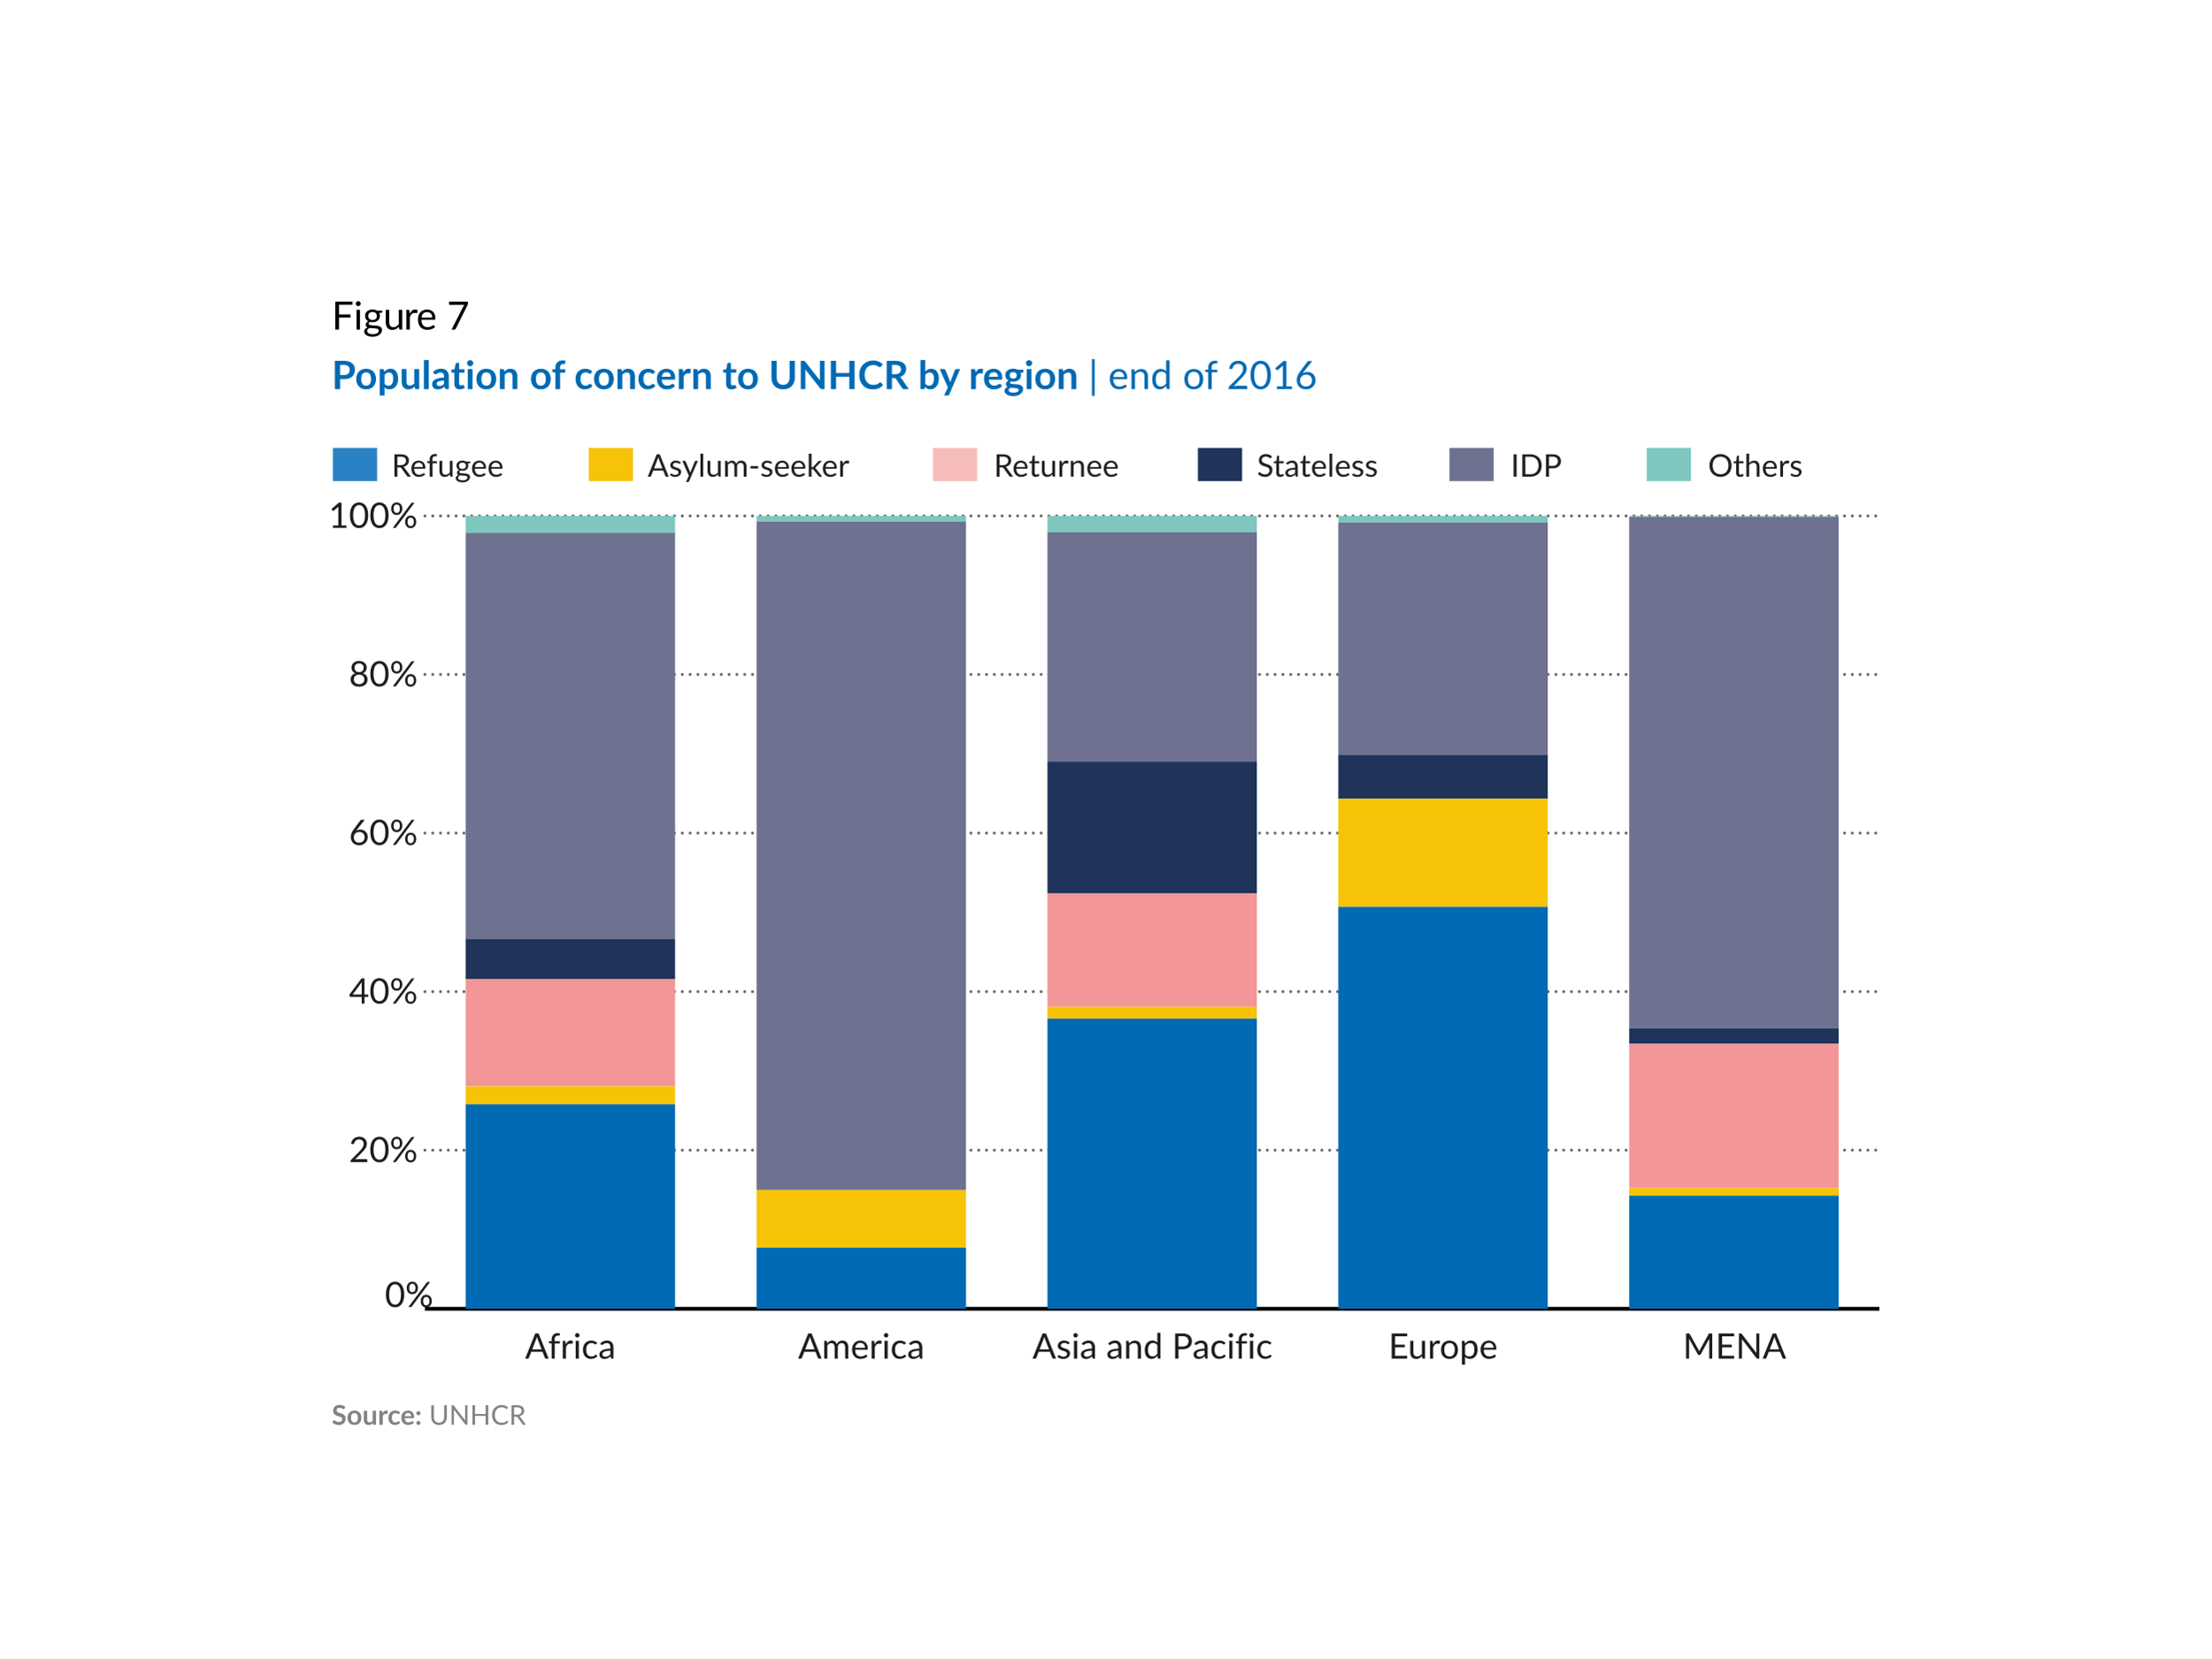
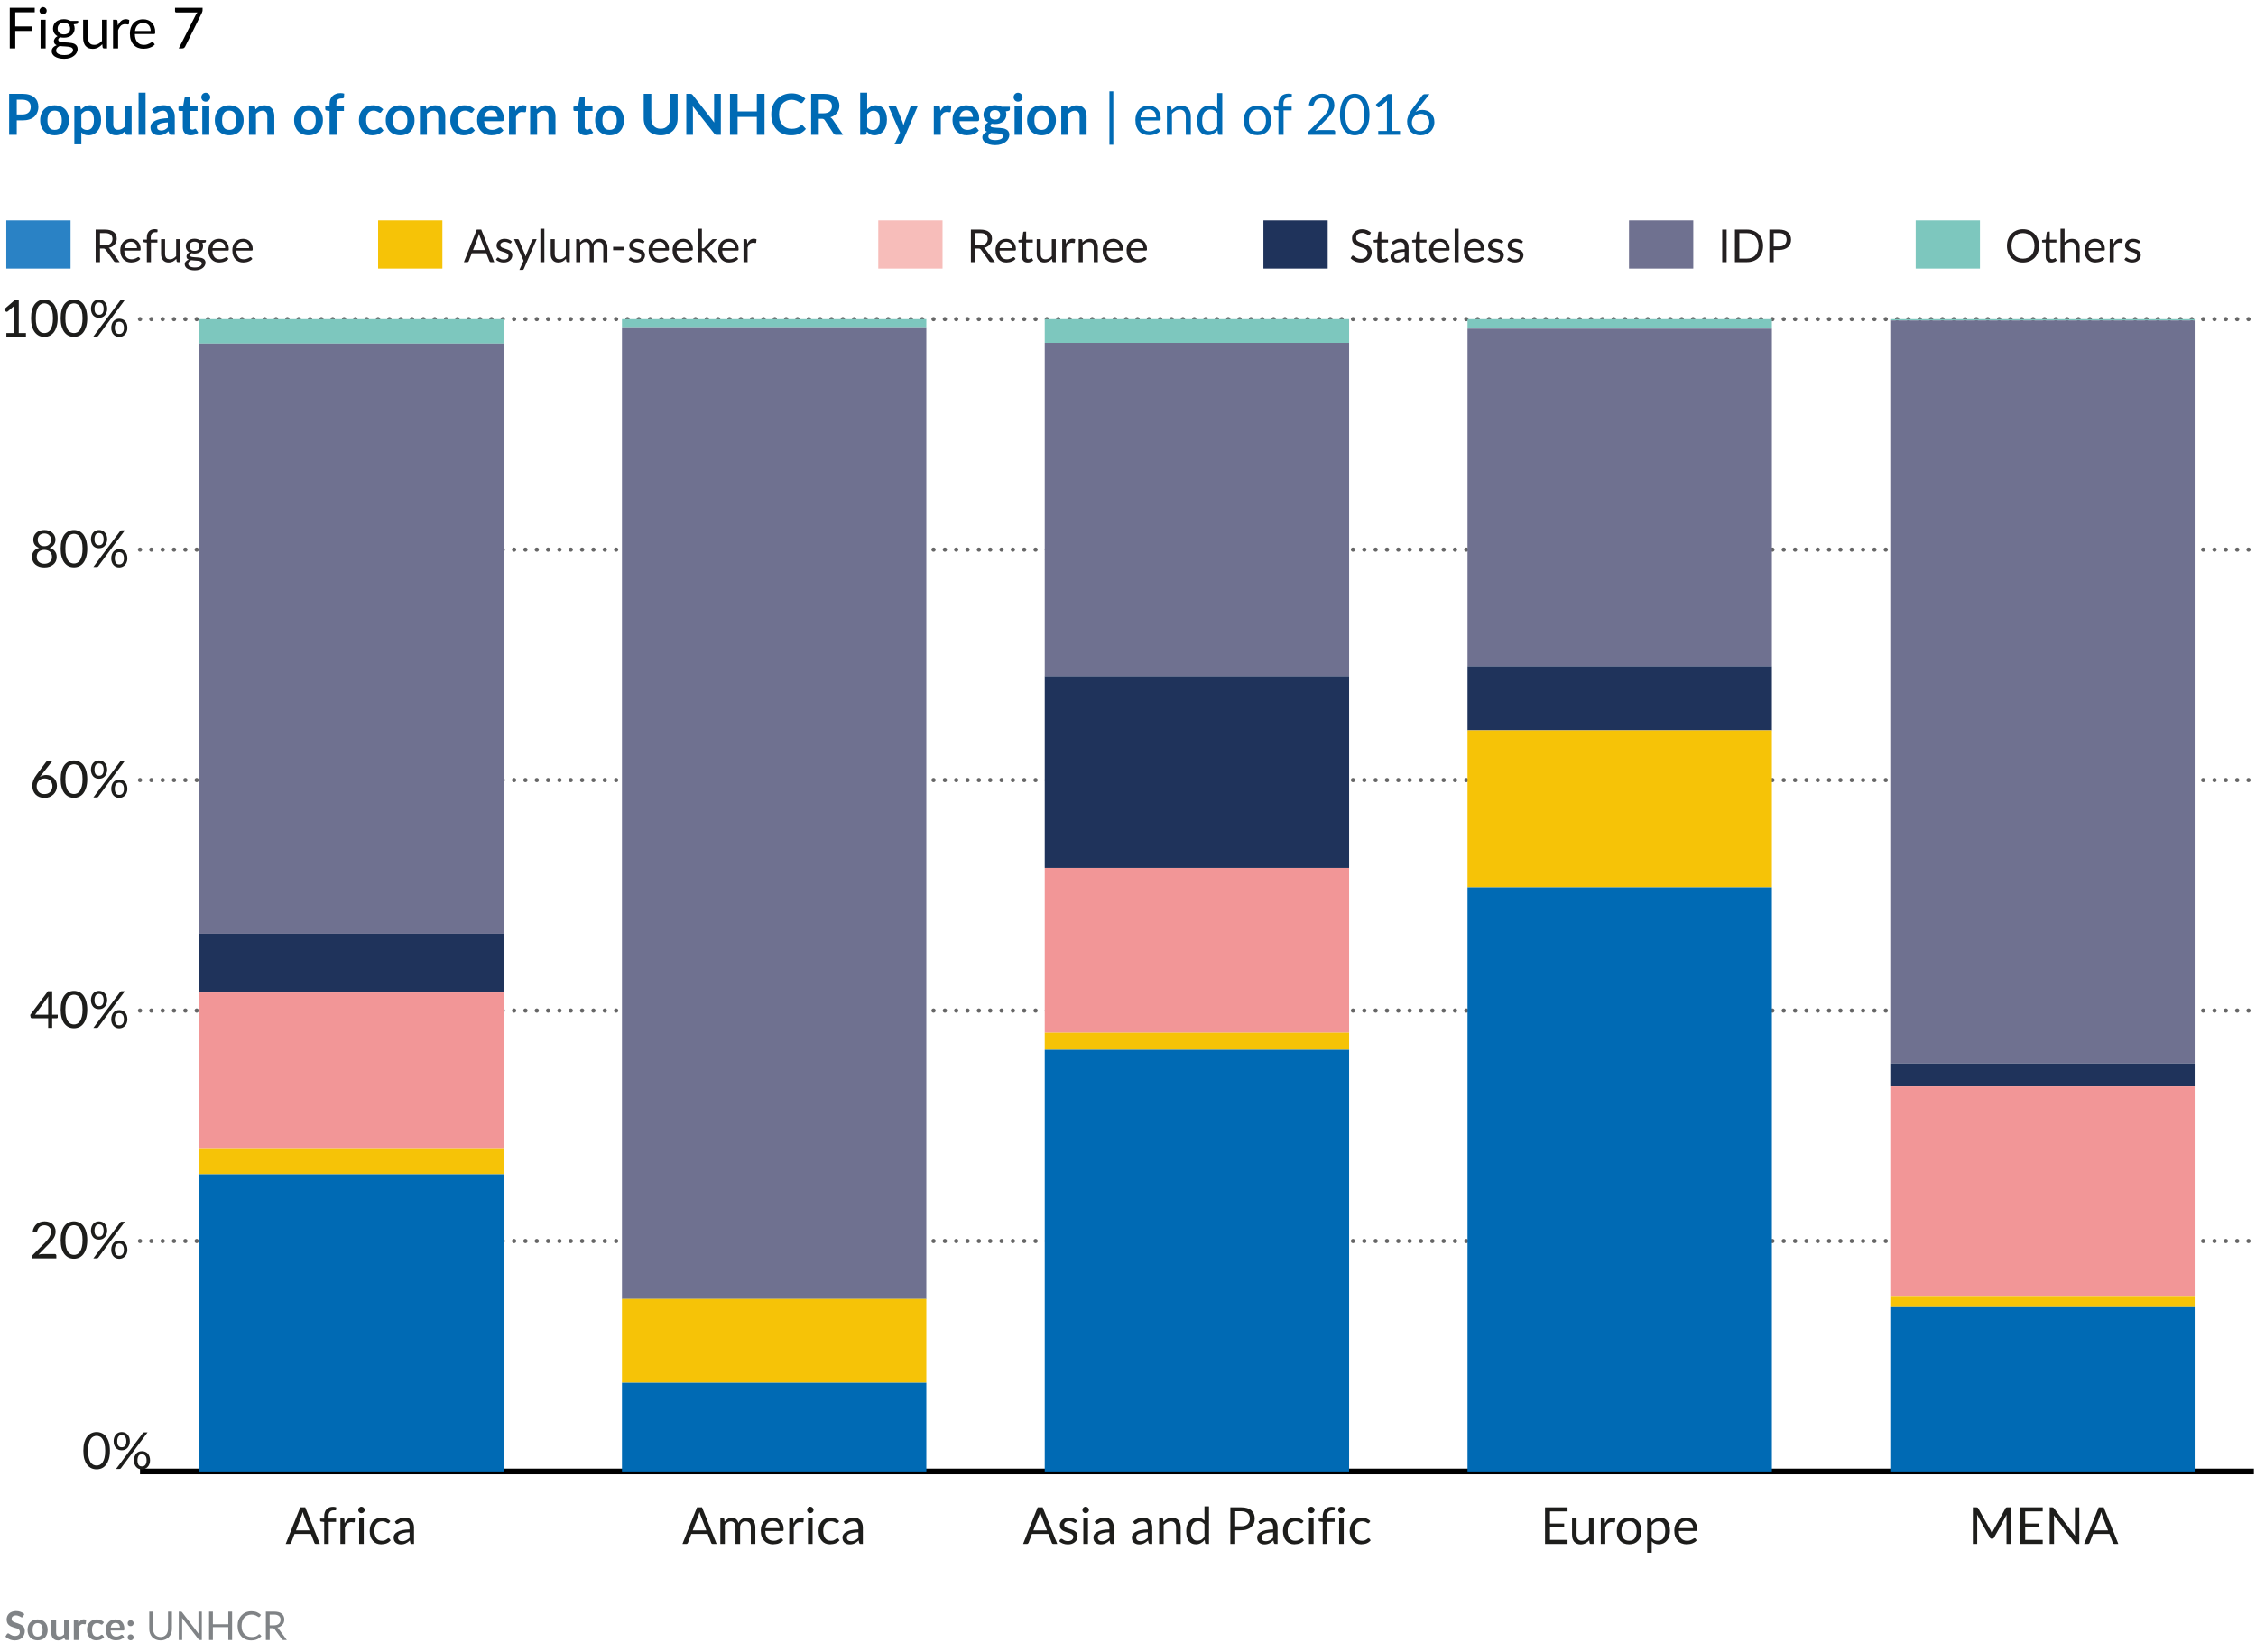
- <svg xmlns="http://www.w3.org/2000/svg" viewBox="0 0 566.93 425.2">
+ <svg xmlns="http://www.w3.org/2000/svg" viewBox="0 0 398.02 291.39">
  <defs>
    <style>.a{font-size:7px;fill:#808386;}.a,.ad{font-family:Lato-Bold, Lato;}.ae,.af,.ag,.ah,.ai,.aj,.ak,.al,.am,.an,.b,.c,.d,.e,.f{font-weight:700;}.b{letter-spacing:0em;}.d{letter-spacing:-0.01em;}.e{letter-spacing:-0.01em;}.f{letter-spacing:0em;}.av,.be,.g,.m{font-family:Lato-Regular, Lato;}.h{fill:#6f7190;}.i{fill:#1f335b;}.j{fill:#7dc7be;}.k{fill:#f6c307;}.l{fill:#2a82c5;}.m{font-size:8px;fill:#231f20;}.n{letter-spacing:-0.03em;}.o{letter-spacing:-0.02em;}.p{letter-spacing:0em;}.q{letter-spacing:-0.01em;}.r{letter-spacing:0em;}.s{letter-spacing:0em;}.t{letter-spacing:0em;}.u{letter-spacing:0em;}.v{letter-spacing:-0.01em;}.w{letter-spacing:-0.03em;}.x{letter-spacing:-0.02em;}.y{letter-spacing:-0.03em;}.z{letter-spacing:-0.01em;}.aa{letter-spacing:-0.01em;}.ab{letter-spacing:0em;}.ac{fill:#f7bdba;}.ad,.ar{font-size:10px;}.ad,.ay{fill:#006ab4;}.ae{letter-spacing:-0.02em;}.af{letter-spacing:0em;}.ag{letter-spacing:-0.01em;}.ah{letter-spacing:-0.01em;}.ai{letter-spacing:-0.02em;}.aj{letter-spacing:-0.01em;}.ak{letter-spacing:-0.01em;}.al{letter-spacing:0em;}.am{letter-spacing:-0.01em;}.an{letter-spacing:-0.02em;}.ao,.ap,.aq,.ar{font-family:Lato-Light, Lato;}.ap{letter-spacing:-0.01em;}.aq{letter-spacing:-0.02em;}.ar{fill:#010101;}.as{letter-spacing:0em;}.at{letter-spacing:-0.03em;}.au,.aw{fill:none;}.au{stroke:#000;stroke-miterlimit:10;}.av,.be{font-size:9px;fill:#1d1d1b;}.aw{stroke:#666;stroke-linecap:round;stroke-linejoin:round;stroke-width:0.75px;stroke-dasharray:0 2;}.ax{fill:#f29697;}.az{letter-spacing:-0.03em;}.ba{letter-spacing:-0.02em;}.bb{letter-spacing:-0.02em;}.bc{letter-spacing:-0.02em;}.bd{letter-spacing:0em;}.be{letter-spacing:-0.02em;}.bf{letter-spacing:0em;}</style>
  </defs>
-   <text class="a" transform="translate(85.04 365.37)">
+   <text class="a" transform="translate(0.8 289.4)">
    <tspan class="b">S</tspan>
    <tspan class="c" x="3.83" y="0">ou</tspan>
    <tspan class="d" x="11.8" y="0">r</tspan>
    <tspan class="e" x="14.31" y="0">c</tspan>
    <tspan class="f" x="17.62" y="0">e:</tspan>
    <tspan class="g" x="23.16" y="0" xml:space="preserve"> UNHCR</tspan>
  </text>
-   <rect class="h" x="371.64" y="114.86" width="11.34" height="8.5" />
-   <rect class="i" x="307.14" y="114.86" width="11.34" height="8.5" />
-   <rect class="j" x="422.22" y="114.86" width="11.34" height="8.5" />
-   <rect class="k" x="150.95" y="114.86" width="11.34" height="8.5" />
-   <rect class="l" x="85.35" y="114.86" width="11.34" height="8.5" />
-   <text class="m" transform="translate(387.35 122.23)">ID<tspan class="n" x="8.32" y="0">P</tspan>
+   <rect class="h" x="287.4" y="38.89" width="11.34" height="8.5" />
+   <rect class="i" x="222.9" y="38.89" width="11.34" height="8.5" />
+   <rect class="j" x="337.98" y="38.89" width="11.34" height="8.5" />
+   <rect class="k" x="66.71" y="38.89" width="11.34" height="8.5" />
+   <rect class="l" x="1.11" y="38.89" width="11.34" height="8.5" />
+   <text class="m" transform="translate(303.11 46.25)">ID<tspan class="n" x="8.32" y="0">P</tspan>
  </text>
-   <text class="m" transform="translate(322.27 122.23)">
+   <text class="m" transform="translate(238.02 46.25)">
    <tspan class="o">S</tspan>
    <tspan class="p" x="4.16" y="0">t</tspan>
    <tspan class="q" x="7.03" y="0">a</tspan>
    <tspan class="r" x="10.95" y="0">t</tspan>
    <tspan x="13.8" y="0">eless</tspan>
  </text>
-   <text class="m" transform="translate(437.95 122.23)">
+   <text class="m" transform="translate(353.71 46.25)">
    <tspan class="s">O</tspan>
    <tspan class="t" x="6.39" y="0">the</tspan>
    <tspan class="u" x="17.94" y="0">r</tspan>
    <tspan x="20.83" y="0">s</tspan>
  </text>
-   <text class="m" transform="translate(166.06 122.23)">A<tspan class="v" x="5.42" y="0">s</tspan>
+   <text class="m" transform="translate(81.81 46.25)">A<tspan class="v" x="5.42" y="0">s</tspan>
    <tspan class="p" x="8.81" y="0">ylum-see</tspan>
    <tspan class="w" x="40.74" y="0">k</tspan>
    <tspan x="44.58" y="0">e</tspan>
    <tspan class="x" x="48.8" y="0">r</tspan>
  </text>
-   <text class="m" transform="translate(100.39 122.23)">
+   <text class="m" transform="translate(16.14 46.25)">
    <tspan class="y">R</tspan>
    <tspan class="z" x="4.75" y="0">e</tspan>
    <tspan x="8.94" y="0">fu</tspan>
    <tspan class="aa" x="16.2" y="0">g</tspan>
    <tspan x="20.3" y="0">ee</tspan>
  </text>
-   <text class="m" transform="translate(254.8 122.23)">
+   <text class="m" transform="translate(170.56 46.25)">
    <tspan class="y">R</tspan>
    <tspan class="ab" x="4.75" y="0">e</tspan>
    <tspan x="8.95" y="0">turnee</tspan>
  </text>
-   <rect class="ac" x="239.2" y="114.86" width="11.34" height="8.5" />
-   <text class="ad" transform="translate(85.04 99.76)">
+   <rect class="ac" x="154.95" y="38.89" width="11.34" height="8.5" />
+   <text class="ad" transform="translate(0.8 23.79)">
    <tspan class="ae">P</tspan>
    <tspan class="af" x="5.96" y="0">opul</tspan>
    <tspan class="ag" x="25.5" y="0">a</tspan>
    <tspan class="af" x="30.51" y="0">tion </tspan>
    <tspan class="ah" x="50.76" y="0">o</tspan>
    <tspan class="ai" x="56.38" y="0">f</tspan>
    <tspan class="af" x="59.77" y="0"> </tspan>
    <tspan class="aj" x="62.2" y="0">c</tspan>
    <tspan class="af" x="66.93" y="0">on</tspan>
    <tspan class="ak" x="78.32" y="0">c</tspan>
    <tspan class="c" x="83.05" y="0">ern </tspan>
    <tspan class="al" x="100.19" y="0">t</tspan>
    <tspan class="af" x="103.87" y="0">o UNHCR </tspan>
    <tspan class="am" x="150.35" y="0">b</tspan>
    <tspan class="an" x="155.88" y="0">y</tspan>
    <tspan class="af" x="160.91" y="0"> </tspan>
    <tspan class="am" x="163.34" y="0">r</tspan>
    <tspan class="c" x="166.92" y="0">egion</tspan>
    <tspan class="ao" x="191.47" y="0" xml:space="preserve"> | end </tspan>
    <tspan class="ap" x="218.22" y="0">o</tspan>
    <tspan class="aq" x="223.72" y="0">f</tspan>
    <tspan class="ao" x="226.95" y="0" xml:space="preserve"> 2016</tspan>
  </text>
-   <text class="ar" transform="translate(85.04 84.51)">
+   <text class="ar" transform="translate(0.8 8.54)">
    <tspan class="as">F</tspan>
    <tspan x="5.61" y="0">igu</tspan>
    <tspan class="at" x="18.44" y="0">r</tspan>
    <tspan x="21.69" y="0">e 7</tspan>
  </text>
-   <line class="au" x1="108.94" y1="335.63" x2="481.89" y2="335.63" />
-   <text class="av" transform="translate(98.68 335.18)">0%</text>
-   <text class="av" transform="translate(89.46 298.01)">20%</text>
-   <text class="av" transform="translate(89.46 257.35)">40%</text>
-   <text class="av" transform="translate(89.46 216.68)">60%</text>
-   <text class="av" transform="translate(89.46 176.01)">80%</text>
-   <text class="av" transform="translate(84.24 135.35)">100%</text>
-   <line class="aw" x1="108.94" y1="294.96" x2="481.89" y2="294.96" />
-   <line class="aw" x1="108.94" y1="254.29" x2="481.89" y2="254.29" />
-   <line class="aw" x1="108.94" y1="213.63" x2="481.89" y2="213.63" />
-   <line class="aw" x1="108.94" y1="172.96" x2="481.89" y2="172.96" />
-   <line class="aw" x1="108.94" y1="132.29" x2="481.89" y2="132.29" />
-   <rect class="j" x="119.39" y="132.29" width="53.7" height="4.31" />
-   <rect class="j" x="193.98" y="132.29" width="53.7" height="1.43" />
-   <rect class="j" x="268.57" y="132.29" width="53.7" height="4.18" />
-   <rect class="j" x="343.15" y="132.29" width="53.7" height="1.67" />
-   <rect class="j" x="417.74" y="132.29" width="53.7" height="0.23" />
-   <rect class="h" x="119.39" y="136.6" width="53.7" height="104.14" />
-   <rect class="h" x="193.98" y="133.72" width="53.7" height="171.4" />
-   <rect class="h" x="268.57" y="136.47" width="53.7" height="58.81" />
-   <rect class="h" x="343.15" y="133.97" width="53.7" height="59.56" />
-   <rect class="h" x="417.74" y="132.52" width="53.7" height="131.12" />
-   <rect class="i" x="119.39" y="240.74" width="53.7" height="10.37" />
-   <rect class="i" x="193.98" y="305.12" width="53.7" height="0.06" />
-   <rect class="i" x="268.57" y="195.29" width="53.7" height="33.84" />
-   <rect class="i" x="343.15" y="193.53" width="53.7" height="11.31" />
-   <rect class="i" x="417.74" y="263.64" width="53.7" height="4.03" />
-   <rect class="ax" x="119.39" y="251.11" width="53.7" height="27.47" />
-   <rect class="ax" x="193.98" y="305.17" width="53.7" />
-   <rect class="ax" x="268.57" y="229.13" width="53.7" height="29.08" />
-   <rect class="ax" x="343.15" y="204.84" width="53.7" height="0.01" />
-   <rect class="ax" x="417.74" y="267.67" width="53.7" height="36.98" />
-   <rect class="k" x="119.39" y="278.58" width="53.7" height="4.6" />
-   <rect class="k" x="193.98" y="305.18" width="53.7" height="14.79" />
-   <rect class="k" x="268.57" y="258.2" width="53.7" height="3.01" />
-   <rect class="k" x="343.15" y="204.85" width="53.7" height="27.7" />
-   <rect class="k" x="417.74" y="304.65" width="53.7" height="1.98" />
-   <rect class="ay" x="119.39" y="283.18" width="53.7" height="52.44" />
-   <rect class="ay" x="193.98" y="319.97" width="53.7" height="15.65" />
-   <rect class="ay" x="268.57" y="261.21" width="53.7" height="74.41" />
-   <rect class="ay" x="343.15" y="232.55" width="53.7" height="103.07" />
-   <rect class="ay" x="417.74" y="306.63" width="53.7" height="28.99" />
-   <text class="av" transform="translate(431.49 348.41)">MEN<tspan class="az" x="20.43" y="0">A</tspan>
+   <line class="au" x1="24.7" y1="259.65" x2="397.65" y2="259.65" />
+   <text class="av" transform="translate(14.44 259.21)">0%</text>
+   <text class="av" transform="translate(5.22 222.04)">20%</text>
+   <text class="av" transform="translate(5.22 181.37)">40%</text>
+   <text class="av" transform="translate(5.22 140.71)">60%</text>
+   <text class="av" transform="translate(5.22 100.04)">80%</text>
+   <text class="av" transform="translate(0 59.38)">100%</text>
+   <line class="aw" x1="24.7" y1="218.99" x2="397.65" y2="218.99" />
+   <line class="aw" x1="24.7" y1="178.32" x2="397.65" y2="178.32" />
+   <line class="aw" x1="24.7" y1="137.65" x2="397.65" y2="137.65" />
+   <line class="aw" x1="24.7" y1="96.99" x2="397.65" y2="96.99" />
+   <line class="aw" x1="24.7" y1="56.32" x2="397.65" y2="56.32" />
+   <rect class="j" x="35.14" y="56.32" width="53.7" height="4.31" />
+   <rect class="j" x="109.73" y="56.32" width="53.7" height="1.43" />
+   <rect class="j" x="184.32" y="56.32" width="53.7" height="4.18" />
+   <rect class="j" x="258.91" y="56.32" width="53.7" height="1.67" />
+   <rect class="j" x="333.5" y="56.32" width="53.7" height="0.23" />
+   <rect class="h" x="35.14" y="60.63" width="53.7" height="104.14" />
+   <rect class="h" x="109.73" y="57.75" width="53.7" height="171.4" />
+   <rect class="h" x="184.32" y="60.5" width="53.7" height="58.81" />
+   <rect class="h" x="258.91" y="57.99" width="53.7" height="59.56" />
+   <rect class="h" x="333.5" y="56.55" width="53.7" height="131.12" />
+   <rect class="i" x="35.14" y="164.77" width="53.7" height="10.37" />
+   <rect class="i" x="109.73" y="229.15" width="53.7" height="0.06" />
+   <rect class="i" x="184.32" y="119.31" width="53.7" height="33.84" />
+   <rect class="i" x="258.91" y="117.56" width="53.7" height="11.31" />
+   <rect class="i" x="333.5" y="187.67" width="53.7" height="4.03" />
+   <rect class="ax" x="35.14" y="175.14" width="53.7" height="27.47" />
+   <rect class="ax" x="109.73" y="229.2" width="53.7" />
+   <rect class="ax" x="184.32" y="153.16" width="53.7" height="29.08" />
+   <rect class="ax" x="258.91" y="128.86" width="53.7" height="0.01" />
+   <rect class="ax" x="333.5" y="191.7" width="53.7" height="36.98" />
+   <rect class="k" x="35.14" y="202.61" width="53.7" height="4.6" />
+   <rect class="k" x="109.73" y="229.21" width="53.7" height="14.79" />
+   <rect class="k" x="184.32" y="182.23" width="53.7" height="3.01" />
+   <rect class="k" x="258.91" y="128.88" width="53.7" height="27.7" />
+   <rect class="k" x="333.5" y="228.68" width="53.7" height="1.98" />
+   <rect class="ay" x="35.14" y="207.21" width="53.7" height="52.44" />
+   <rect class="ay" x="109.73" y="244" width="53.7" height="15.65" />
+   <rect class="ay" x="184.32" y="185.24" width="53.7" height="74.41" />
+   <rect class="ay" x="258.91" y="156.58" width="53.7" height="103.07" />
+   <rect class="ay" x="333.5" y="230.66" width="53.7" height="28.99" />
+   <text class="av" transform="translate(347.24 272.44)">MEN<tspan class="az" x="20.43" y="0">A</tspan>
  </text>
-   <text class="av" transform="translate(356 348.41)">
+   <text class="av" transform="translate(271.76 272.44)">
    <tspan class="ba">E</tspan>
    <tspan x="5" y="0">u</tspan>
    <tspan class="bb" x="10.02" y="0">r</tspan>
    <tspan x="13.11" y="0">ope</tspan>
  </text>
-   <text class="av" transform="translate(264.71 348.41)">Asia and <tspan class="bc" x="35.77" y="0">P</tspan>
+   <text class="av" transform="translate(180.47 272.44)">Asia and <tspan class="bc" x="35.77" y="0">P</tspan>
    <tspan x="41.03" y="0">acific</tspan>
  </text>
-   <text class="av" transform="translate(204.61 348.41)">
+   <text class="av" transform="translate(120.37 272.44)">
    <tspan class="bd">A</tspan>
    <tspan x="6.08" y="0">merica</tspan>
  </text>
-   <text class="be" transform="translate(134.61 348.41)">A<tspan class="bf" x="5.89" y="0">frica</tspan>
+   <text class="be" transform="translate(50.37 272.44)">A<tspan class="bf" x="5.89" y="0">frica</tspan>
  </text>
</svg>
